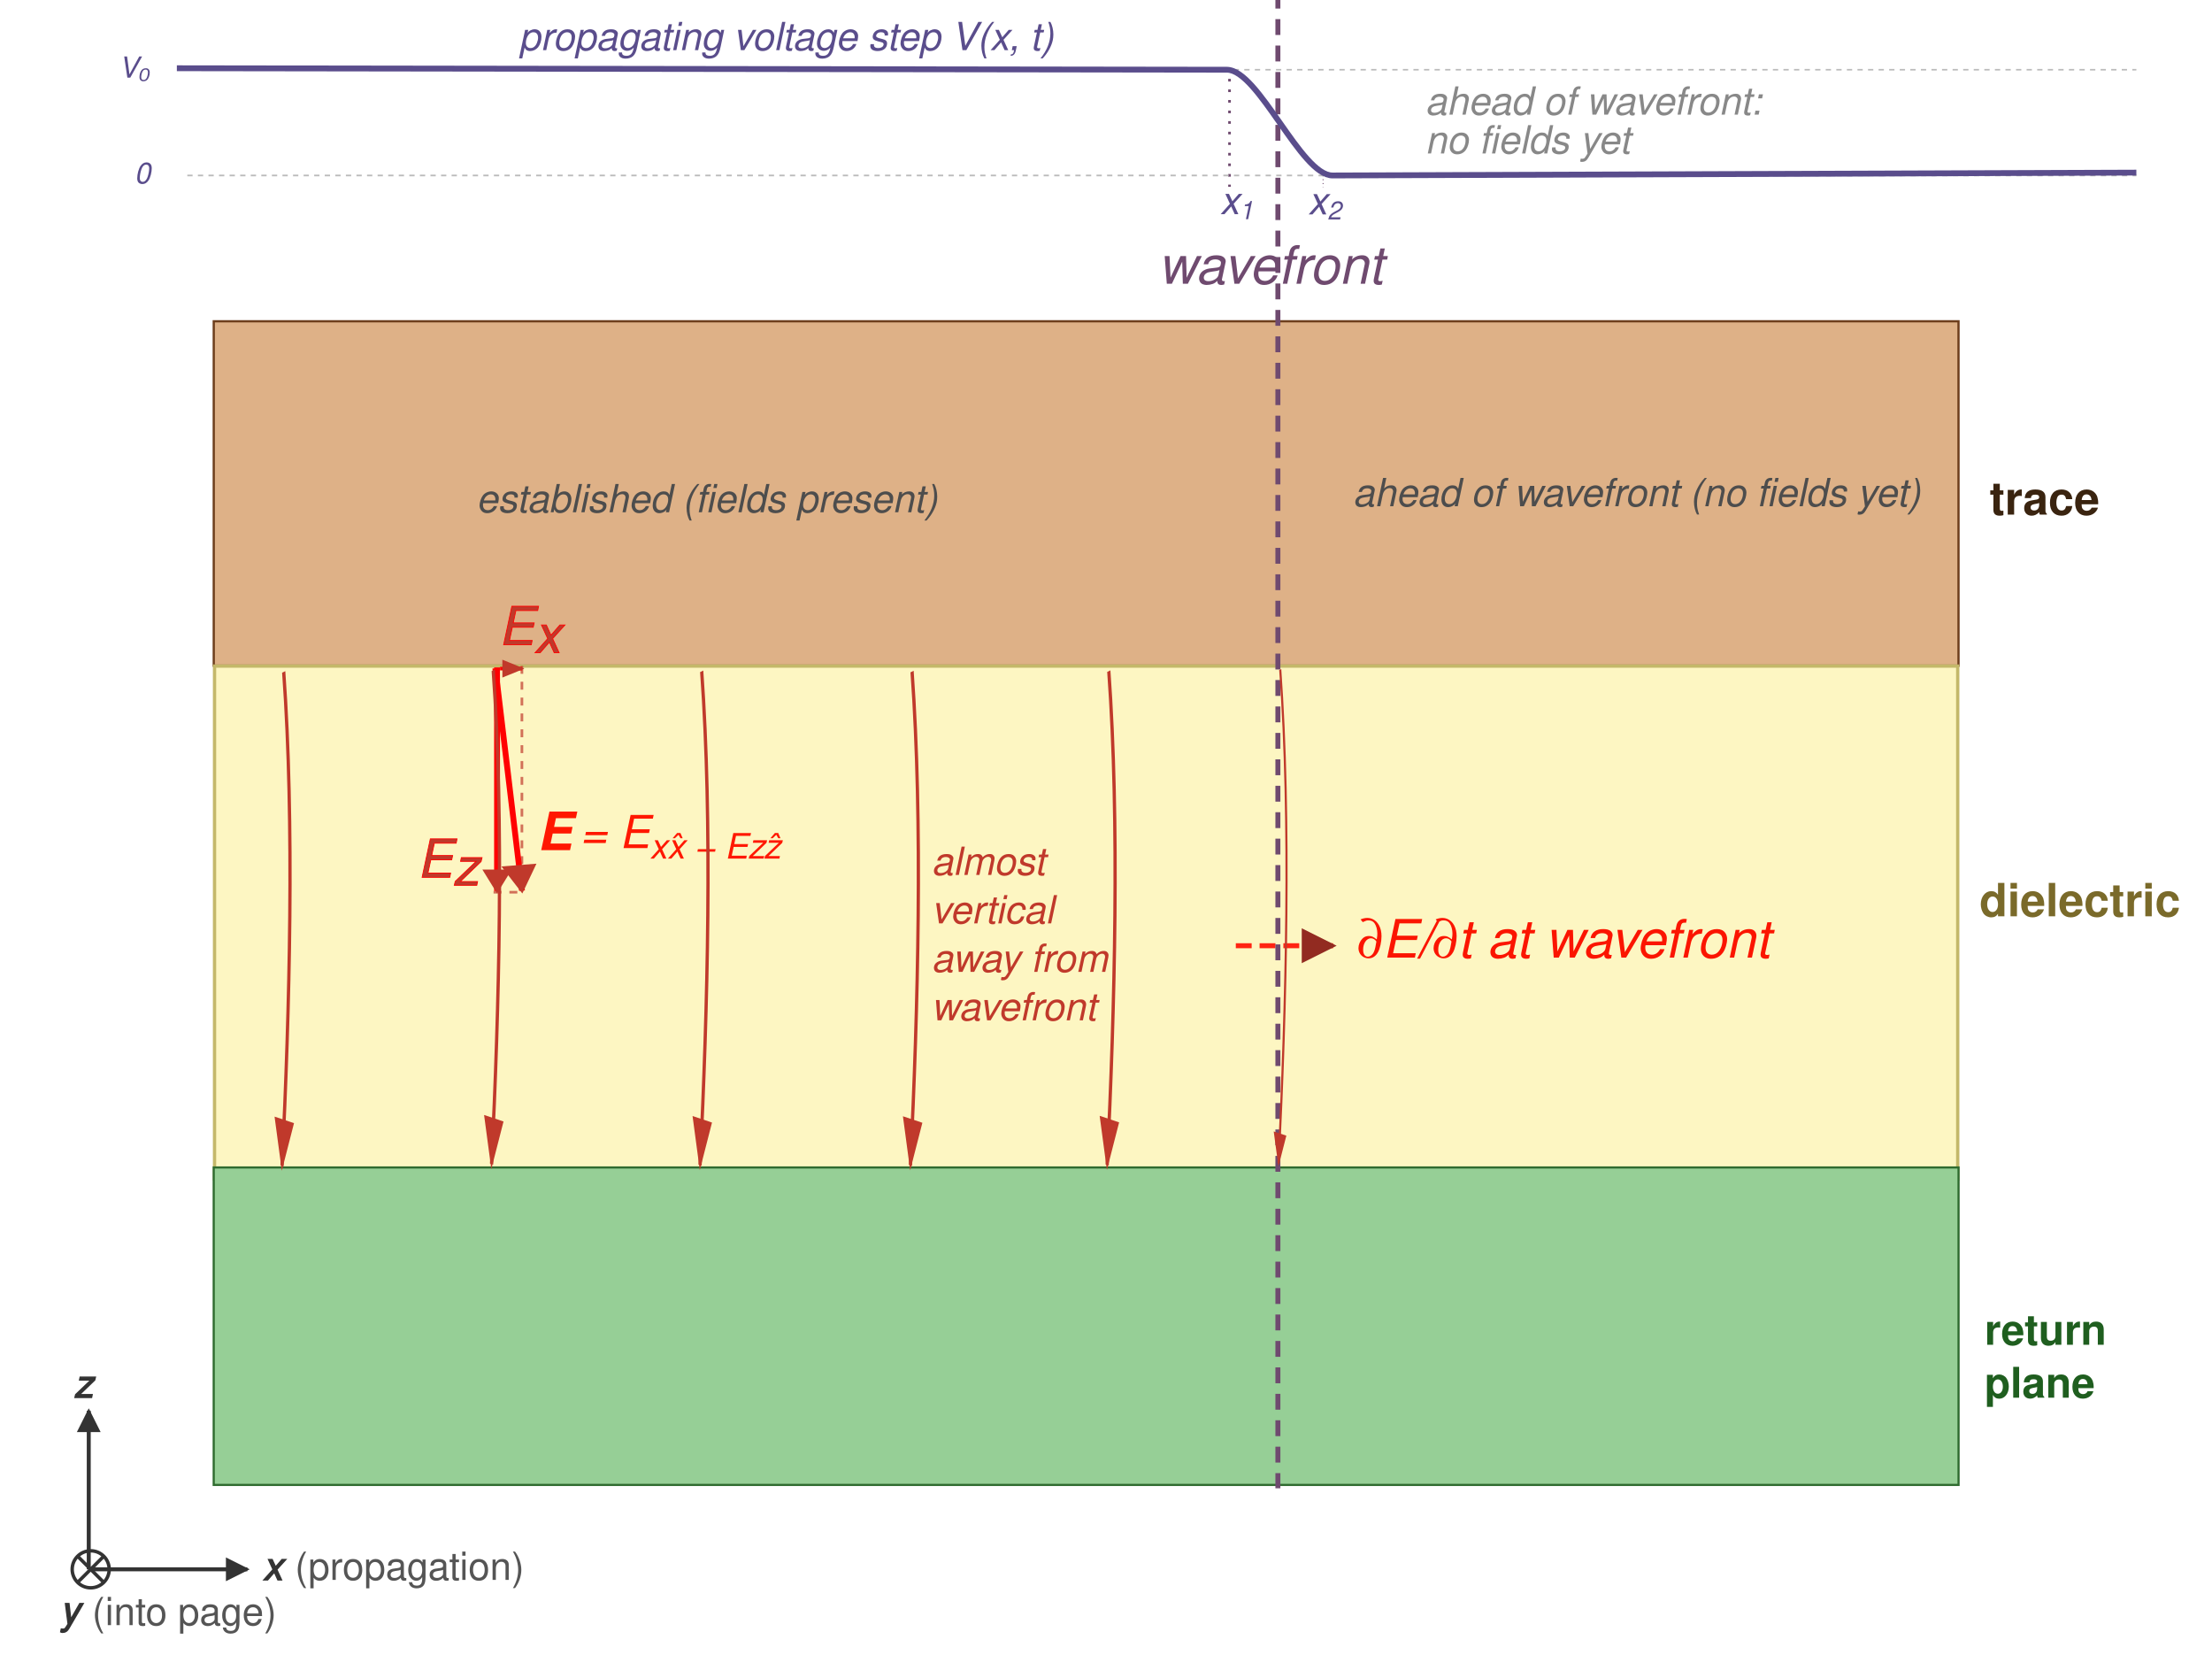
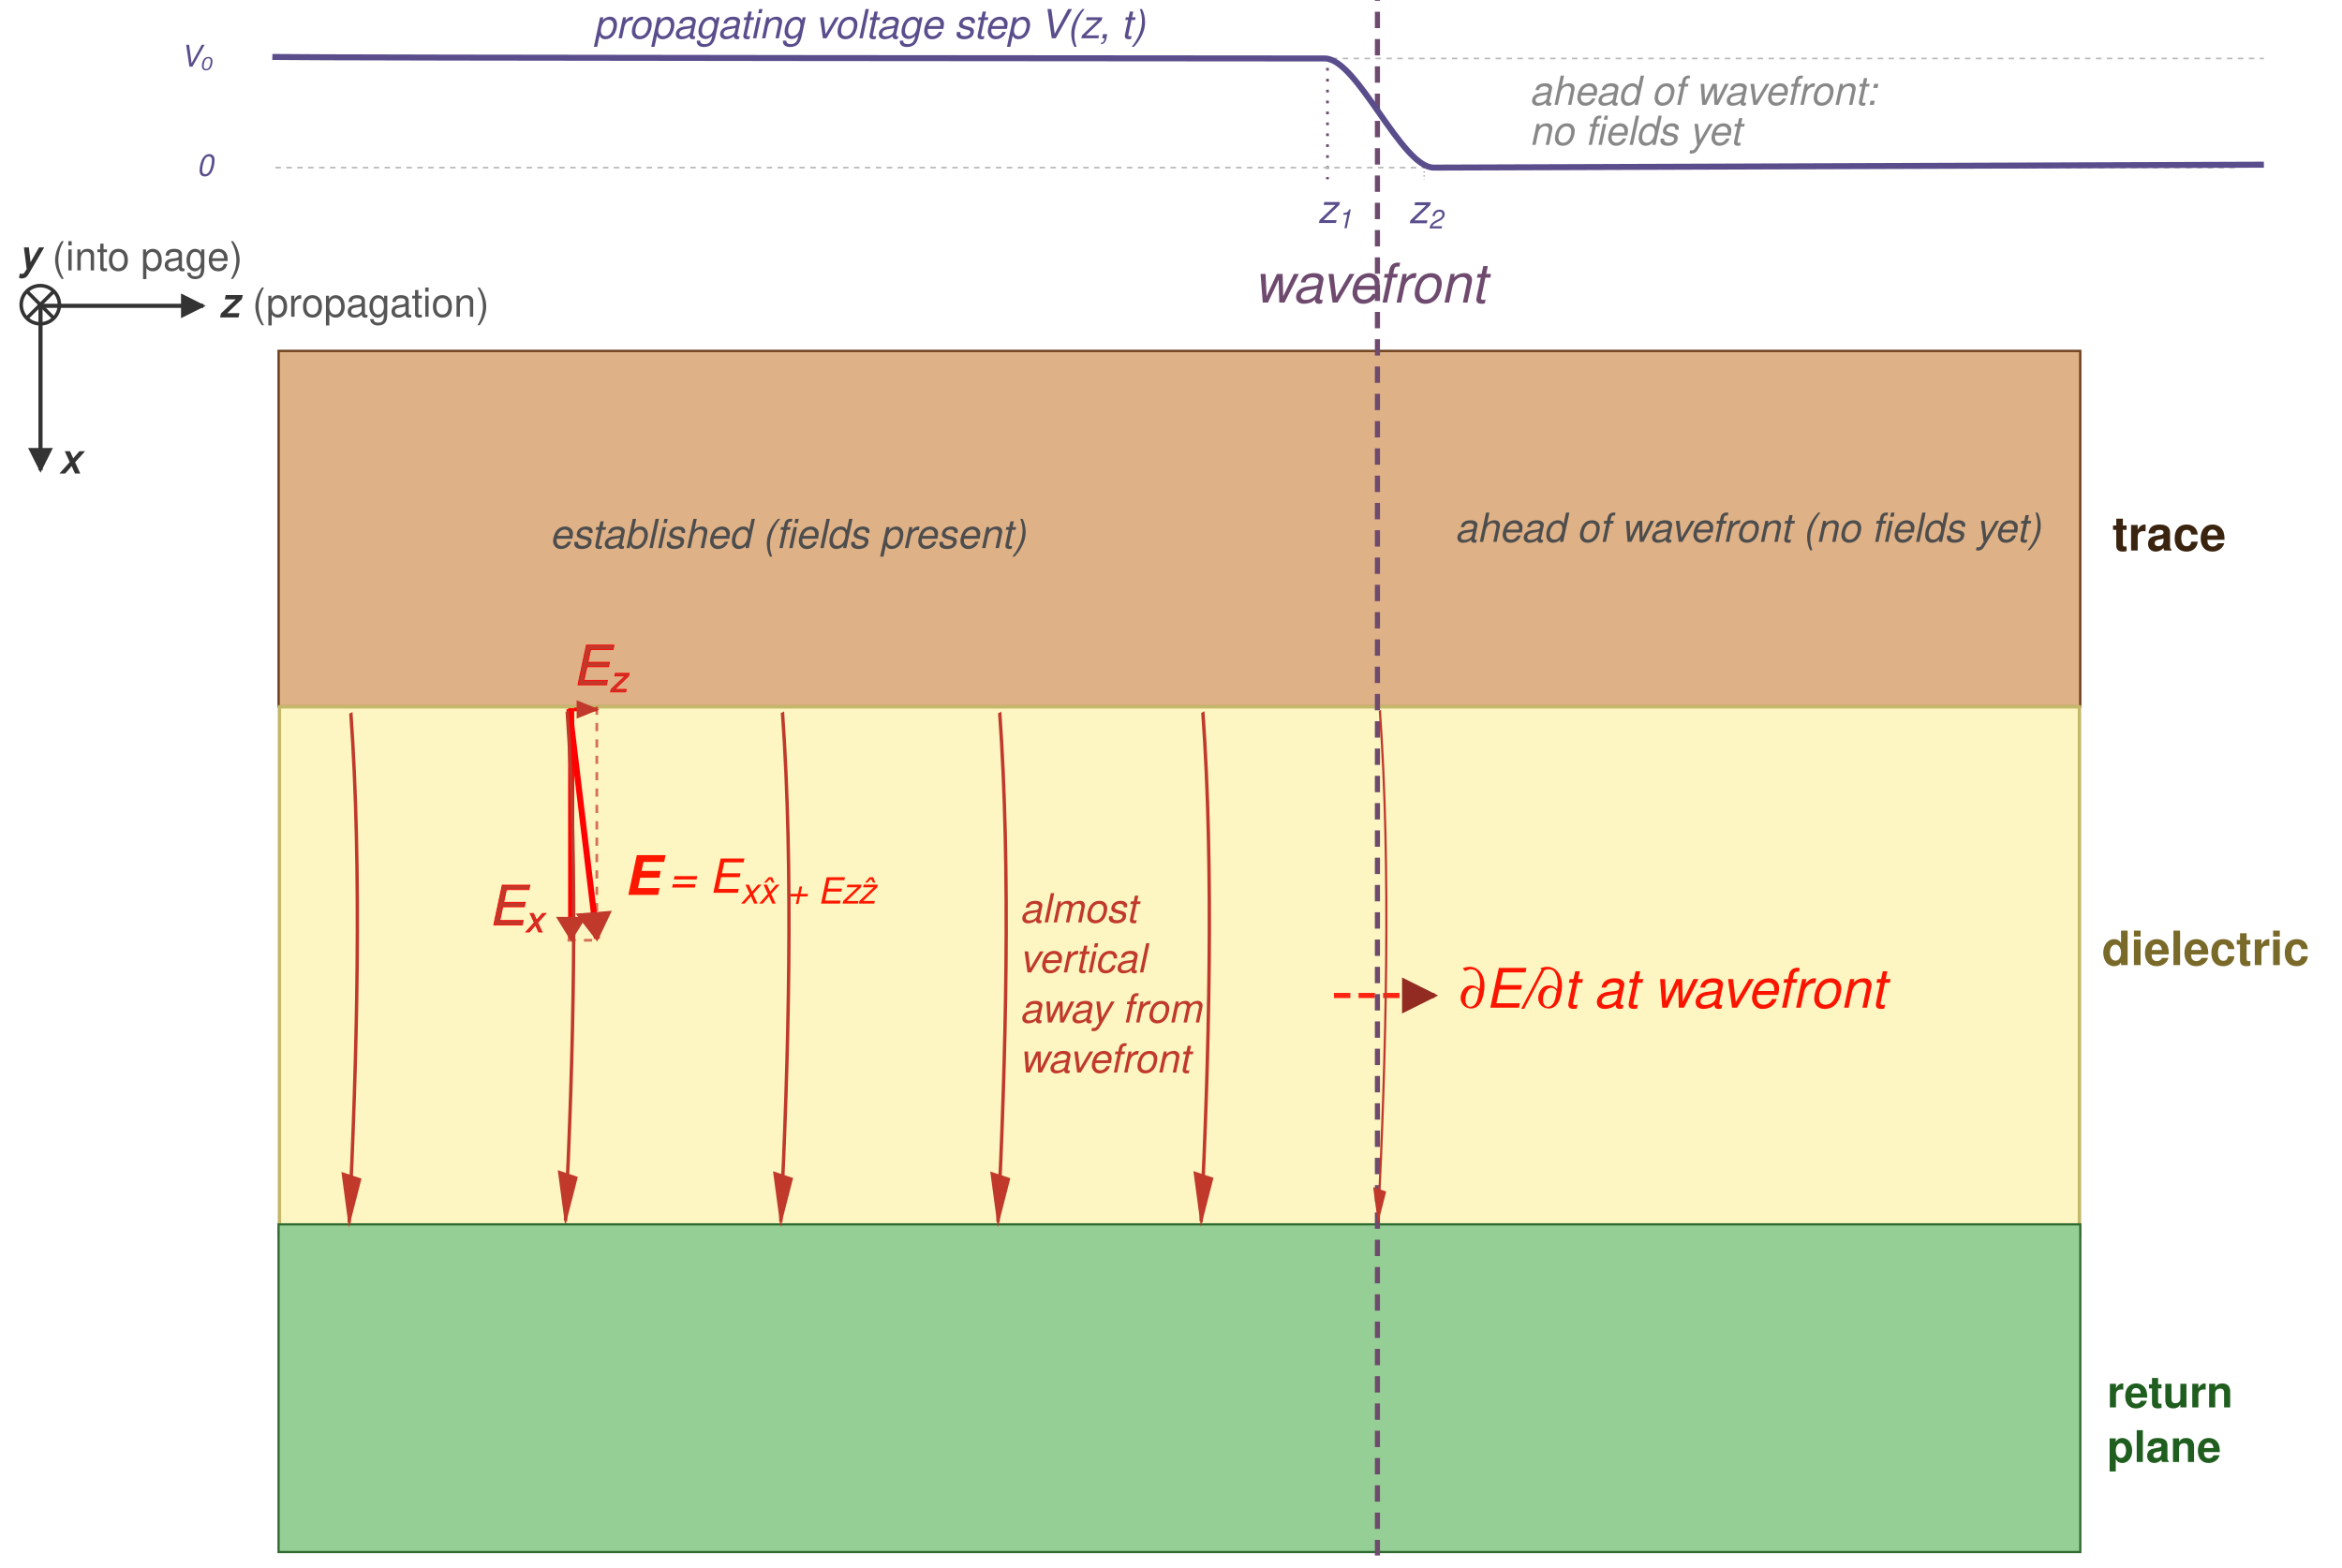
- <svg xmlns="http://www.w3.org/2000/svg" viewBox="0 0 836.934 625.912" font-family="Helvetica, Arial, sans-serif" font-size="14px" version="1.1" id="svg75" width="836.934" height="625.912">
+ <svg xmlns="http://www.w3.org/2000/svg" viewBox="0 0 858.147 574.293" font-family="Helvetica, Arial, sans-serif" font-size="14px" version="1.1" id="svg75" width="858.147" height="574.293">
  <defs id="defs5">
    <marker id="arrE" viewBox="0 0 10 10" refX="9" refY="5" markerWidth="6" markerHeight="6" orient="auto-start-reverse">
      <path d="M 0,0 10,5 0,10 Z" fill="#c0392b" id="path1" />
    </marker>
    <marker id="arrEthin" viewBox="0 0 10 10" refX="9" refY="5" markerWidth="5" markerHeight="5" orient="auto-start-reverse">
      <path d="M 0,0 10,5 0,10 Z" fill="#c0392b" id="path2" />
    </marker>
    <marker id="arrI" viewBox="0 0 10 10" refX="9" refY="5" markerWidth="6" markerHeight="6" orient="auto-start-reverse">
      <path d="M 0,0 10,5 0,10 Z" fill="#333333" id="path3" />
    </marker>
    <marker id="arrAx" viewBox="0 0 10 10" refX="9" refY="5" markerWidth="6" markerHeight="6" orient="auto-start-reverse">
      <path d="M 0,0 10,5 0,10 Z" fill="#333333" id="path4" />
    </marker>
    <marker id="arrLeader" viewBox="0 0 10 10" refX="9" refY="5" markerWidth="5" markerHeight="5" orient="auto-start-reverse">
      <path d="M 0,0 10,5 0,10 Z" fill="#666666" id="path5" />
    </marker>
    <marker id="arrE-0" viewBox="0 0 10 10" refX="9" refY="5" markerWidth="6" markerHeight="6" orient="auto-start-reverse">
      <path d="M 0,0 10,5 0,10 Z" fill="#c0392b" id="path1-9" />
    </marker>
    <marker id="marker2" viewBox="0 0 10 10" refX="9" refY="5" markerWidth="6" markerHeight="6" orient="auto-start-reverse">
      <path d="M 0,0 10,5 0,10 Z" fill="#c0392b" id="path2-4" />
    </marker>
    <marker id="marker3" viewBox="0 0 10 10" refX="9" refY="5" markerWidth="6" markerHeight="6" orient="auto-start-reverse">
      <path d="M 0,0 10,5 0,10 Z" fill="#c0392b" id="path3-8" />
    </marker>
    <marker id="arrAx-5" viewBox="0 0 10 10" refX="9" refY="5" markerWidth="6" markerHeight="6" orient="auto-start-reverse">
      <path d="M 0,0 10,5 0,10 Z" fill="#333333" id="path4-5" />
    </marker>
    <marker id="marker1" viewBox="0 0 10 10" refX="9" refY="5" markerWidth="6" markerHeight="6" orient="auto-start-reverse">
      <path d="M 0,0 10,5 0,10 Z" fill="#333333" id="path1-1" />
    </marker>
    <marker id="arrE-3" viewBox="0 0 10 10" refX="9" refY="5" markerWidth="6" markerHeight="6" orient="auto-start-reverse">
      <path d="M 0,0 10,5 0,10 Z" fill="#c0392b" id="path1-4" />
    </marker>
    <marker id="marker1-6" viewBox="0 0 10 10" refX="9" refY="5" markerWidth="6" markerHeight="6" orient="auto-start-reverse">
      <path d="M 0,0 10,5 0,10 Z" fill="#c0392b" id="path1-6" />
    </marker>
    <marker id="marker2-0" viewBox="0 0 10 10" refX="9" refY="5" markerWidth="6" markerHeight="6" orient="auto-start-reverse">
      <path d="M 0,0 10,5 0,10 Z" fill="#c0392b" id="path2-3" />
    </marker>
    <marker id="marker3-8" viewBox="0 0 10 10" refX="9" refY="5" markerWidth="6" markerHeight="6" orient="auto-start-reverse">
      <path d="M 0,0 10,5 0,10 Z" fill="#c0392b" id="path3-0" />
    </marker>
    <marker id="marker4" viewBox="0 0 10 10" refX="9" refY="5" markerWidth="6" markerHeight="6" orient="auto-start-reverse">
      <path d="M 0,0 10,5 0,10 Z" fill="#c0392b" id="path4-1" />
    </marker>
    <marker id="arrE-8" viewBox="0 0 10 10" refX="9" refY="5" markerWidth="6" markerHeight="6" orient="auto-start-reverse">
      <path d="M 0,0 10,5 0,10 Z" fill="#c0392b" id="path1-3" />
    </marker>
    <marker id="marker2-5" viewBox="0 0 10 10" refX="9" refY="5" markerWidth="6" markerHeight="6" orient="auto-start-reverse">
      <path d="M 0,0 10,5 0,10 Z" fill="#c0392b" id="path2-1" />
    </marker>
    <marker id="marker3-2" viewBox="0 0 10 10" refX="9" refY="5" markerWidth="6" markerHeight="6" orient="auto-start-reverse">
      <path d="M 0,0 10,5 0,10 Z" fill="#c0392b" id="path3-01" />
    </marker>
    <marker id="marker4-6" viewBox="0 0 10 10" refX="9" refY="5" markerWidth="6" markerHeight="6" orient="auto-start-reverse">
      <path d="M 0,0 10,5 0,10 Z" fill="#c0392b" id="path4-4" />
    </marker>
    <marker id="marker5" viewBox="0 0 10 10" refX="9" refY="5" markerWidth="6" markerHeight="6" orient="auto-start-reverse">
      <path d="M 0,0 10,5 0,10 Z" fill="#c0392b" id="path5-0" />
    </marker>
    <marker id="arrE-0-0" viewBox="0 0 10 10" refX="9" refY="5" markerWidth="6" markerHeight="6" orient="auto-start-reverse">
      <path d="M 0,0 10,5 0,10 Z" fill="#c0392b" id="path1-9-9" />
    </marker>
    <marker id="arrE-0-0-8" viewBox="0 0 10 10" refX="9" refY="5" markerWidth="6" markerHeight="6" orient="auto-start-reverse">
      <path d="M 0,0 10,5 0,10 Z" fill="#c0392b" id="path1-9-9-2" />
    </marker>
    <marker id="arrE-0-0-8-5" viewBox="0 0 10 10" refX="9" refY="5" markerWidth="6" markerHeight="6" orient="auto-start-reverse">
      <path d="M 0,0 10,5 0,10 Z" fill="#c0392b" id="path1-9-9-2-1" />
    </marker>
    <marker id="arrE-0-0-8-1" viewBox="0 0 10 10" refX="9" refY="5" markerWidth="6" markerHeight="6" orient="auto-start-reverse">
      <path d="M 0,0 10,5 0,10 Z" fill="#c0392b" id="path1-9-9-2-5" />
    </marker>
    <marker id="arrE-0-0-8-1-0" viewBox="0 0 10 10" refX="9" refY="5" markerWidth="6" markerHeight="6" orient="auto-start-reverse">
      <path d="M 0,0 10,5 0,10 Z" fill="#c0392b" id="path1-9-9-2-5-9" />
    </marker>
    <marker id="arrE-0-0-82" viewBox="0 0 10 10" refX="9" refY="5" markerWidth="6" markerHeight="6" orient="auto-start-reverse">
      <path d="M 0,0 10,5 0,10 Z" fill="#c0392b" id="path1-9-9-4" />
    </marker>
    <marker id="arrEdash" viewBox="0 0 10 10" refX="9" refY="5" markerWidth="7" markerHeight="7" orient="auto-start-reverse">
      <path d="M 0,0 10,5 0,10 Z" fill="#922b21" id="path2-7" />
    </marker>
  </defs>
-   <g id="g1-2" transform="translate(-77.12341,-174.3984)" style="display:inline">
+   <g id="g1-2" transform="translate(-55.91021,-167.3274)" style="display:inline">
    <rect x="157.999" y="295.925" width="660.149" height="130.279" fill="#deb187" stroke="#6e3f1d" stroke-width="0.851" id="rect6" />
    <rect x="158.074" y="396.769" width="660" height="30" fill="#a86628" opacity="0.3" stroke="none" id="rect7" style="display:none" />
    <rect x="158.296" y="426.353" width="659.555" height="194" fill="#fdf6c2" stroke="#c4b86a" stroke-width="1.245" id="rect8" />
    <rect x="157.982" y="616.008" width="660.183" height="120.083" fill="#4ea94e" stroke="#2f6b2f" stroke-width="0.817" id="rect9" style="fill:#96cf96;fill-opacity:1" />
    <rect x="157.434" y="615.461" width="660" height="30" fill="#1f5e1f" opacity="0.28" stroke="none" id="rect10" style="display:none" />
    <text x="829.91" y="369.067" fill="#3a2410" font-weight="bold" id="text10-7" style="font-size:17.333px">trace</text>
    <text x="826.074" y="521" fill="#7a6a2a" id="text12-4" style="font-size:17.333px">
      <tspan style="font-style:normal;font-variant:normal;font-weight:bold;font-stretch:normal;font-family:Helvetica, Arial, sans-serif;-inkscape-font-specification:'Helvetica, Arial, sans-serif Bold'" id="tspan3-2">dielectric</tspan>
    </text>
    <text x="827.99" y="683.084" fill="#1f5e1f" font-weight="bold" id="text14-5" style="font-size:16px;stroke-width:1">
      <tspan id="tspan93" x="827.99" y="683.084" style="font-size:16px;stroke-width:1">return</tspan>
      <tspan id="tspan94" x="827.99" y="703.084" style="font-size:16px;stroke-width:1">plane</tspan>
    </text>
    <g stroke="#5a3a1a" stroke-width="0.8" fill="none" id="g15-7" transform="matrix(1.002988,0,0,0.9161738,94.73993,186.6673)" style="display:none">
      <path d="m 50,230 h -8 v 30 h 8" id="path15" />
    </g>
    <text x="123.828" y="415.409" fill="#5a3a1a" font-size="11px" font-style="italic" text-anchor="middle" id="text16" style="font-size:14.667px;display:none">δ</text>
    <g stroke="#1f5e1f" stroke-width="0.8" fill="none" id="g16" transform="matrix(1.005327,0,0,0.8533523,98.46896,327.8401)" style="display:none">
      <path d="m 50,340 h -8 v 30 h 8" id="path16" />
    </g>
    <text x="125.746" y="632.821" fill="#1f5e1f" font-size="11px" font-style="italic" text-anchor="middle" id="text17-7" style="font-size:14.667px;display:none">δ</text>
    <g stroke="#c0392b" stroke-width="2.4" fill="none" id="g24" transform="matrix(0.9923674,0,0,2.373388,100.1725,-192.21)" style="display:none;fill:#c13e3e;fill-opacity:0.54;stroke:#c0392b;stroke-opacity:0.5">
      <line x1="120" y1="265" x2="120" y2="335" marker-end="url(#arrE-3)" id="line20-9" style="fill:#c13e3e;fill-opacity:0.3;stroke:#c0392b;stroke-opacity:0.5;marker-end:url(#arrE-3)" />
      <line x1="200" y1="265" x2="200" y2="335" marker-end="url(#arrE-3)" id="line21-4" style="fill:#c13e3e;fill-opacity:0.3;stroke:#c0392b;stroke-opacity:0.5;marker-end:url(#arrE-3)" />
      <line x1="280" y1="265" x2="280" y2="335" marker-end="url(#arrE-3)" id="line22" style="fill:#c13e3e;fill-opacity:0.3;stroke:#c0392b;stroke-opacity:0.5;marker-end:url(#arrE-3)" />
      <line x1="360" y1="265" x2="360" y2="335" marker-end="url(#arrE-3)" id="line23-7" style="fill:#c13e3e;fill-opacity:0.3;stroke:#c0392b;stroke-opacity:0.5;marker-end:url(#arrE-3)" />
      <line x1="430" y1="265" x2="430" y2="335" marker-end="url(#arrE-3)" id="line24-9" style="fill:#c13e3e;fill-opacity:0.3;stroke:#c0392b;stroke-opacity:0.5;marker-end:url(#arrE-3)" />
    </g>
    <text x="826.778" y="411.371" fill="#3a2410" font-size="12px" font-style="italic" id="text10-0" style="font-size:14.667px;display:none">
      <tspan id="tspan1-31" x="0" y="0" style="font-size:14.667px">near-surface</tspan>
      <tspan id="tspan2-9" x="0" y="0" style="font-size:14.667px">layer</tspan>
    </text>
    <text x="828.214" y="624.629" fill="#3a2410" font-size="12px" font-style="italic" id="text10-0-4" style="font-size:14.667px;display:none">
      <tspan id="tspan1-3" x="0" y="0" style="font-size:14.667px">near-surface</tspan>
      <tspan id="tspan2-1" x="0" y="0" style="font-size:14.667px">layer</tspan>
    </text>
  </g>
-   <line x1="467.58" y1="357.737" x2="504.412" y2="357.737" stroke="#922b21" stroke-width="1.886" stroke-dasharray="6, 3" marker-end="url(#arrEdash)" id="line34" style="stroke:#ff2412;stroke-opacity:1" />
-   <line x1="483.502" y1="-272.764" x2="483.502" y2="562.964" stroke="#6f4a6f" stroke-width="1.879" stroke-dasharray="6, 4" id="line12" />
-   <line x1="465.201" y1="25.829" x2="465.201" y2="70.659" stroke="#6f4a6f" stroke-width="0.435" stroke-dasharray="6, 4" id="line12-4" style="stroke-width:1;stroke-dasharray:1,3;stroke-dashoffset:0" />
-   <line x1="500.599" y1="64.889" x2="500.599" y2="70.828" stroke="#6f4a6f" stroke-width="0.435" stroke-dasharray="6, 4" id="line12-4-5" style="stroke-width:0.364;stroke-dasharray:0.364, 1.092;stroke-dashoffset:0" />
-   <text x="480.842" y="107.338" fill="#6f4a6f" font-style="italic" font-size="13px" id="text13" style="font-size:20px;text-align:center;text-anchor:middle">wavefront</text>
-   <text x="180.214" y="193.78" fill="#777777" font-size="12px" font-style="italic" id="text14" style="font-size:14.667px;fill:#4d4d4d;fill-opacity:1">established (fields present)</text>
-   <text x="511.837" y="191.491" fill="#888888" font-size="12px" font-style="italic" id="text15" style="font-size:14.667px;fill:#4d4d4d;fill-opacity:1">ahead of wavefront (no fields yet)</text>
-   <text x="352.408" y="330.953" fill="#c0392b" font-style="italic" font-size="12px" id="text17" style="font-size:14.667px">
-     <tspan id="tspan75" x="352.408" y="330.953" style="font-size:14.667px">almost</tspan>
-     <tspan x="352.408" y="349.286" style="font-size:14.667px" id="tspan4">vertical</tspan>
-     <tspan id="tspan76" x="352.408" y="367.62" style="font-size:14.667px">away from</tspan>
-     <tspan x="352.408" y="385.953" style="font-size:14.667px" id="tspan6">wavefront</tspan>
+   <line x1="488.793" y1="364.808" x2="525.625" y2="364.808" stroke="#922b21" stroke-width="1.886" stroke-dasharray="6, 3" marker-end="url(#arrEdash)" id="line34" style="stroke:#ff2412;stroke-opacity:1" />
+   <line x1="504.715" y1="-265.693" x2="504.715" y2="570.036" stroke="#6f4a6f" stroke-width="1.879" stroke-dasharray="6, 4" id="line12" />
+   <line x1="486.414" y1="20.879" x2="486.414" y2="65.709" stroke="#6f4a6f" stroke-width="0.435" stroke-dasharray="6, 4" id="line12-4" style="stroke-width:1;stroke-dasharray:1, 3;stroke-dashoffset:0" />
+   <line x1="521.812" y1="59.939" x2="521.812" y2="65.879" stroke="#6f4a6f" stroke-width="0.435" stroke-dasharray="6, 4" id="line12-4-5" style="stroke-width:0.364;stroke-dasharray:0.364, 1.092;stroke-dashoffset:0" />
+   <text x="502.055" y="110.874" fill="#6f4a6f" font-style="italic" font-size="13px" id="text13" style="font-size:20px;text-align:center;text-anchor:middle">wavefront</text>
+   <text x="201.427" y="200.851" fill="#777777" font-size="12px" font-style="italic" id="text14" style="font-size:14.667px;fill:#4d4d4d;fill-opacity:1">established (fields present)</text>
+   <text x="533.05" y="198.562" fill="#888888" font-size="12px" font-style="italic" id="text15" style="font-size:14.667px;fill:#4d4d4d;fill-opacity:1">ahead of wavefront (no fields yet)</text>
+   <text x="373.622" y="338.024" fill="#c0392b" font-style="italic" font-size="12px" id="text17" style="font-size:14.667px">
+     <tspan id="tspan75" x="373.622" y="338.024" style="font-size:14.667px">almost</tspan>
+     <tspan x="373.622" y="356.357" style="font-size:14.667px" id="tspan4">vertical</tspan>
+     <tspan id="tspan76" x="373.622" y="374.691" style="font-size:14.667px">away from</tspan>
+     <tspan x="373.622" y="393.024" style="font-size:14.667px" id="tspan6">wavefront</tspan>
  </text>
-   <line x1="197.471" y1="251.873" x2="197.471" y2="336.705" stroke="#c0392b" stroke-width="0.439" stroke-dasharray="2, 3" opacity="0.7" id="line18" style="stroke-width:1;stroke-dasharray:3,3;stroke-dashoffset:0" />
-   <line x1="186.737" y1="337.494" x2="197.768" y2="337.494" stroke="#c0392b" stroke-width="0.329" stroke-dasharray="2, 3" opacity="0.7" id="line19" style="stroke-width:1;stroke-dasharray:3,3;stroke-dashoffset:0;stroke:#c0392b;stroke-opacity:1" />
-   <text x="188.759" y="243.901" fill="#c0392b" font-style="italic" font-size="14px" id="text21" style="font-size:20px;stroke:#ff0101;stroke-width:0.3;stroke-dasharray:none;stroke-opacity:1">E<tspan font-size="11px" dy="3" id="tspan20" style="font-size:20px;stroke:#ff0101;stroke-width:0.3;stroke-dasharray:none;stroke-opacity:1">x</tspan>
+   <line x1="218.684" y1="258.944" x2="218.684" y2="343.776" stroke="#c0392b" stroke-width="0.439" stroke-dasharray="2, 3" opacity="0.7" id="line18" style="stroke-width:1;stroke-dasharray:3, 3;stroke-dashoffset:0" />
+   <line x1="207.951" y1="344.565" x2="218.981" y2="344.565" stroke="#c0392b" stroke-width="0.329" stroke-dasharray="2, 3" opacity="0.7" id="line19" style="stroke:#c0392b;stroke-width:1;stroke-dasharray:3, 3;stroke-dashoffset:0;stroke-opacity:1" />
+   <text x="209.973" y="250.972" fill="#c0392b" font-style="italic" font-size="14px" id="text21" style="font-size:20px;stroke:#ff0101;stroke-width:0.3;stroke-dasharray:none;stroke-opacity:1">E<tspan font-size="11px" id="tspan20" style="font-size:65%;baseline-shift:sub;stroke:#ff0101;stroke-width:0.3;stroke-dasharray:none;stroke-opacity:1">z</tspan>
  </text>
-   <text x="157.91" y="331.881" fill="#c0392b" font-style="italic" font-size="14px" id="text23" style="font-size:20px;stroke:#ff0101;stroke-width:0.3;stroke-dasharray:none;stroke-opacity:1">E<tspan font-size="11px" dy="3" id="tspan22" style="font-size:20px;stroke:#ff0101;stroke-width:0.3;stroke-dasharray:none;stroke-opacity:1">z</tspan>
+   <text x="179.123" y="338.952" fill="#c0392b" font-style="italic" font-size="14px" id="text23" style="font-size:20px;stroke:#ff0101;stroke-width:0.3;stroke-dasharray:none;stroke-opacity:1">E<tspan style="font-size:65%;baseline-shift:sub" id="tspan2">x</tspan>
  </text>
-   <g id="g1" transform="matrix(1.051997,0,0,0.8529644,-206.8488,41.39679)" style="stroke:#ff0101;stroke-width:2.1;stroke-dasharray:none;stroke-opacity:1">
+   <g id="g1" transform="matrix(1.051997,0,0,0.8529644,-185.6356,48.46786)" style="stroke:#ff0101;stroke-width:2.1;stroke-dasharray:none;stroke-opacity:1">
    <line x1="376.473" y1="247.984" x2="384.428" y2="247.984" stroke="#c0392b" stroke-width="1.627" stroke-dasharray="6, 3" marker-end="url(#arrEthin)" id="line20" style="stroke:#ff0101;stroke-width:1.583;stroke-dasharray:none;stroke-opacity:1" />
    <line x1="375.395" y1="247.445" x2="375.395" y2="346.597" stroke="#c0392b" stroke-width="1.539" stroke-dasharray="6, 3" marker-end="url(#arrEthin)" id="line21" style="stroke:#ff0101;stroke-width:2.111;stroke-dasharray:none;stroke-opacity:1" />
    <line x1="374.775" y1="247.83" x2="384.366" y2="346.443" stroke="#c0392b" stroke-width="1.742" marker-end="url(#arrE)" id="line23" style="stroke:#ff0101;stroke-width:2.111;stroke-dasharray:none;stroke-opacity:1" />
  </g>
-   <g id="g2" transform="translate(-310.8696,42.78516)">
-     <text x="514.071" y="278.791" fill="#c0392b" font-weight="bold" font-style="italic" font-size="20px" id="text24" style="fill:#ff1800;fill-opacity:1;stroke:#ff0000;stroke-width:0;stroke-dasharray:none;stroke-opacity:1">E</text>
-     <text x="530.416" y="278.013" fill="#c0392b" font-size="17.214px" font-style="italic" id="text27" style="fill:#ff1800;fill-opacity:1;stroke-width:0;stroke-dasharray:none">= E<tspan font-size="13.242px" dy="3.972 -3.972 0 0 0 0 0 3.972 -3.972" id="tspan24" style="fill:#ff1800;fill-opacity:1;stroke-width:0;stroke-dasharray:none">xx̂ − Ezẑ</tspan>
+   <g id="g2" transform="translate(-289.6564,49.85623)">
+     <text x="518.314" y="278.084" fill="#c0392b" font-weight="bold" font-style="italic" font-size="20px" id="text24" style="fill:#ff1800;fill-opacity:1;stroke:#ff0000;stroke-width:0;stroke-dasharray:none;stroke-opacity:1">E</text>
+     <text x="534.658" y="277.305" fill="#c0392b" font-size="17.214px" font-style="italic" id="text27" style="fill:#ff1800;fill-opacity:1;stroke-width:0;stroke-dasharray:none">= E<tspan font-size="13.242px" dy="3.972 -3.972 0 0 0 0 0 3.972 -3.972" id="tspan24" style="fill:#ff1800;fill-opacity:1;stroke-width:0;stroke-dasharray:none">xx̂ + Ezẑ</tspan>
    </text>
  </g>
-   <g transform="translate(293.3948,656.0908)" id="g75">
+   <g transform="translate(314.608,663.1619)" id="g75">
    
    
    
    
  </g>
-   <g stroke="#333333" fill="#333333" id="g49" transform="translate(4.068853,296.2008)">
-     <line x1="29.51" y1="297.413" x2="89.51" y2="297.413" stroke-width="1.5" marker-end="url(#arrAx-5)" id="line45" style="marker-end:url(#arrAx-5)" />
-     <text x="95.51" y="301.413" font-style="italic" id="text45" style="font-size:14.667px;stroke-width:0.5;stroke-dasharray:none">x</text>
+   <g stroke="#333333" fill="#333333" id="g49" transform="translate(-15.02303,-185.339)">
+     <line x1="28.803" y1="297.413" x2="89.5" y2="297.413" stroke-width="1.509" marker-end="url(#arrAx-5)" id="line45" style="marker-end:url(#arrAx-5)" />
+     <text x="95.51" y="301.413" font-style="italic" id="text45" style="font-size:14.667px;stroke-width:0.5;stroke-dasharray:none">z</text>
    <text x="107.51" y="301.413" font-size="11px" fill="#555555" id="text46" style="font-size:14.667px;stroke-width:0;stroke-dasharray:none">(propagation)</text>
-     <line x1="29.51" y1="297.413" x2="29.51" y2="237.413" stroke-width="1.5" marker-end="url(#arrAx-5)" id="line46" style="marker-end:url(#arrAx-5)" />
-     <text x="23.853" y="232.413" font-style="italic" id="text47" style="font-size:14.667px;stroke-width:0.5;stroke-dasharray:none">z</text>
-     <g transform="translate(64.51049,297.4126)" id="g48">
+     <line x1="29.864" y1="296.625" x2="29.864" y2="357.67" stroke-width="1.513" marker-end="url(#arrAx-5)" id="line46" style="marker-end:url(#arrAx-5)" />
+     <text x="37.111" y="358.631" font-style="italic" id="text47" style="font-size:14.667px;stroke-width:0.5;stroke-dasharray:none">x</text>
+     <text x="22.128" y="283.938" font-style="italic" id="text48" style="font-size:14.667px;stroke-width:0.5;stroke-dasharray:none">y</text>
+     <text x="34.128" y="284.428" font-size="11px" fill="#555555" id="text49" style="font-size:14.667px;stroke-width:0;stroke-dasharray:none">(into page)</text>
+     <g transform="translate(64.0583,297.0056)" id="g48-7">
      <circle r="7" fill="none" stroke="#333333" stroke-width="1.3" id="circle47" cx="-34.266" cy="0" />
      <line x1="-39.266" y1="-5" x2="-29.266" y2="5" stroke="#333333" stroke-width="1.3" id="line47" />
-       <line x1="-29.266" y1="-5" x2="-39.266" y2="5" stroke="#333333" stroke-width="1.3" id="line48" />
+       <line x1="-29.266" y1="-5" x2="-39.266" y2="5" stroke="#333333" stroke-width="1.3" id="line48-6" />
    </g>
-     <text x="18.769" y="318.056" font-style="italic" id="text48" style="font-size:14.667px;stroke-width:0.5;stroke-dasharray:none">y</text>
-     <text x="30.769" y="318.545" font-size="11px" fill="#555555" id="text49" style="font-size:14.667px;stroke-width:0;stroke-dasharray:none">(into page)</text>
  </g>
-   <g id="g15" transform="translate(-15.80267,81.37382)">
-     <line x1="86.673" y1="-15" x2="824.116" y2="-15" stroke="#bbbbbb" stroke-width="0.634" stroke-dasharray="2, 2" id="line10" />
-     <line x1="170.589" y1="-55" x2="824.116" y2="-55" stroke="#bbbbbb" stroke-width="0.597" stroke-dasharray="2, 2" id="line11" />
-     <path d="M 82.717,-55.559 480,-55 c 12,0.017 28,40.043 40,40 l 304.116,-1.079" fill="none" stroke="#5a4d8c" stroke-width="2.2" id="path11" />
-     <text x="72.747" y="-52" fill="#5a4d8c" font-size="11px" text-anchor="end" font-style="italic" id="text11-0">V₀</text>
-     <text x="72.747" y="-12" fill="#5a4d8c" font-size="11px" text-anchor="end" font-style="italic" id="text12-9">0</text>
-     <text x="212.078" y="-62.396" fill="#5a4d8c" font-size="12px" font-style="italic" id="text13-4" style="font-size:14.667px">propagating voltage step V(x, t)</text>
-     <text x="477.406" y="-0.359" fill="#5a4d8c" font-size="12px" font-style="italic" id="text13-4-9" style="font-size:14.667px">x<tspan style="font-size:65%;baseline-shift:sub" id="tspan1">1</tspan>
+   <g id="g15" transform="translate(5.410529,88.44488)">
+     <line x1="95.512" y1="-27.021" x2="815.277" y2="-27.021" stroke="#bbbbbb" stroke-width="0.627" stroke-dasharray="2, 2" id="line10" />
+     <line x1="170.589" y1="-67.021" x2="824.116" y2="-67.021" stroke="#bbbbbb" stroke-width="0.597" stroke-dasharray="2, 2" id="line11" />
+     <path d="M 94.385,-67.58 C 106.405,-67.227 480,-67.021 480,-67.021 c 12,0.017 28,40.043 40,40 l 304.116,-1.079" fill="none" stroke="#5a4d8c" stroke-width="2.2" id="path11" />
+     <text x="72.747" y="-64.021" fill="#5a4d8c" font-size="11px" text-anchor="end" font-style="italic" id="text11-0">V₀</text>
+     <text x="72.747" y="-24.021" fill="#5a4d8c" font-size="11px" text-anchor="end" font-style="italic" id="text12-9">0</text>
+     <text x="212.078" y="-74.416" fill="#5a4d8c" font-size="12px" font-style="italic" id="text13-4" style="font-size:14.667px">propagating voltage step V(z, t)</text>
+     <text x="477.406" y="-6.723" fill="#5a4d8c" font-size="12px" font-style="italic" id="text13-4-9" style="font-size:14.667px">z<tspan style="font-size:65%;baseline-shift:sub" id="tspan1">1</tspan>
    </text>
-     <text x="510.692" y="-0.264" fill="#5a4d8c" font-size="12px" font-style="italic" id="text13-4-9-8" style="font-size:14.667px">x<tspan style="font-size:65%;baseline-shift:sub" id="tspan1-8">2</tspan>
+     <text x="510.692" y="-6.627" fill="#5a4d8c" font-size="12px" font-style="italic" id="text13-4-9-8" style="font-size:14.667px">z<tspan style="font-size:65%;baseline-shift:sub" id="tspan1-8">2</tspan>
    </text>
-     <text x="555" y="-38" fill="#888888" font-size="12px" font-style="italic" id="text14-8" style="font-size:14.667px;line-height:1">
-       <tspan id="tspan5" x="555" y="-38" style="font-size:14.667px;line-height:1">ahead of wavefront:</tspan>
-       <tspan id="tspan7" x="555" y="-23.333" style="font-size:14.667px;line-height:1">no fields yet</tspan>
+     <text x="555" y="-50.021" fill="#888888" font-size="12px" font-style="italic" id="text14-8" style="font-size:14.667px;line-height:1">
+       <tspan id="tspan5" x="555" y="-50.021" style="font-size:14.667px;line-height:1">ahead of wavefront:</tspan>
+       <tspan id="tspan7" x="555" y="-35.354" style="font-size:14.667px;line-height:1">no fields yet</tspan>
    </text>
  </g>
-   <g stroke="#c0392b" stroke-width="2.4" fill="none" id="g24-6" transform="matrix(0.9913701,0,0,2.595749,-12.32166,-433.0969)" style="stroke-width:1.247;stroke-dasharray:none">
+   <g stroke="#c0392b" stroke-width="2.4" fill="none" id="g24-6" transform="matrix(0.9913701,0,0,2.595749,8.891539,-426.0258)" style="stroke-width:1.247;stroke-dasharray:none">
    <path d="m 435.609,264.651 c 4.118,22.011 2.308,48.949 -0.63,71.957" marker-end="url(#arrE-0-0)" id="path39-8" style="stroke:#c0392b;stroke-width:1.247;stroke-dasharray:none;stroke-dashoffset:3.4;stroke-opacity:1;marker-end:url(#arrE-0-0)" />
    <path d="m 501.035,264.416 c 4.118,22.011 2.308,48.949 -0.63,71.957" marker-end="url(#arrE-0-0-82)" id="path39-8-51" style="stroke:#c0392b;stroke-width:0.81;stroke-dasharray:none;stroke-dashoffset:3.4;stroke-opacity:1;marker-end:url(#arrE-0-0-82)" />
    <path d="m 360.523,264.711 c 4.118,22.011 2.308,48.949 -0.63,71.957" marker-end="url(#arrE-0-0-8)" id="path39-8-5" style="stroke:#c0392b;stroke-width:1.247;stroke-dasharray:none;stroke-dashoffset:3.4;stroke-opacity:1;marker-end:url(#arrE-0-0-8)" />
    <path d="m 280.234,264.679 c 4.118,22.011 2.308,48.949 -0.63,71.957" marker-end="url(#arrE-0-0-8-5)" id="path39-8-5-1" style="stroke:#c0392b;stroke-width:1.247;stroke-dasharray:none;stroke-dashoffset:3.4;stroke-opacity:1;marker-end:url(#arrE-0-0-8-5)" />
    <path d="m 200.668,264.524 c 4.118,22.011 2.308,48.949 -0.63,71.957" marker-end="url(#arrE-0-0-8-1)" id="path39-8-5-7" style="stroke:#c0392b;stroke-width:1.247;stroke-dasharray:none;stroke-dashoffset:3.4;stroke-opacity:1;marker-end:url(#arrE-0-0-8-1)" />
    <path d="m 120.706,264.765 c 4.118,22.011 2.308,48.949 -0.63,71.957" marker-end="url(#arrE-0-0-8-1-0)" id="path39-8-5-7-8" style="stroke:#c0392b;stroke-width:1.247;stroke-dasharray:none;stroke-dashoffset:3.4;stroke-opacity:1;marker-end:url(#arrE-0-0-8-1-0)" />
  </g>
-   <text x="513.555" y="362.215" fill="#922b21" font-style="italic" font-size="13px" id="text35" style="font-size:20px">
-     <tspan id="tspan7-1" x="513.555" y="362.215" style="font-size:20px;fill:#fb1500;fill-opacity:1">∂E/∂t at wavefront</tspan>
+   <text x="534.768" y="369.286" fill="#922b21" font-style="italic" font-size="13px" id="text35" style="font-size:20px">
+     <tspan id="tspan7-1" x="534.768" y="369.286" style="font-size:20px;fill:#fb1500;fill-opacity:1">∂E/∂t at wavefront</tspan>
  </text>
</svg>
